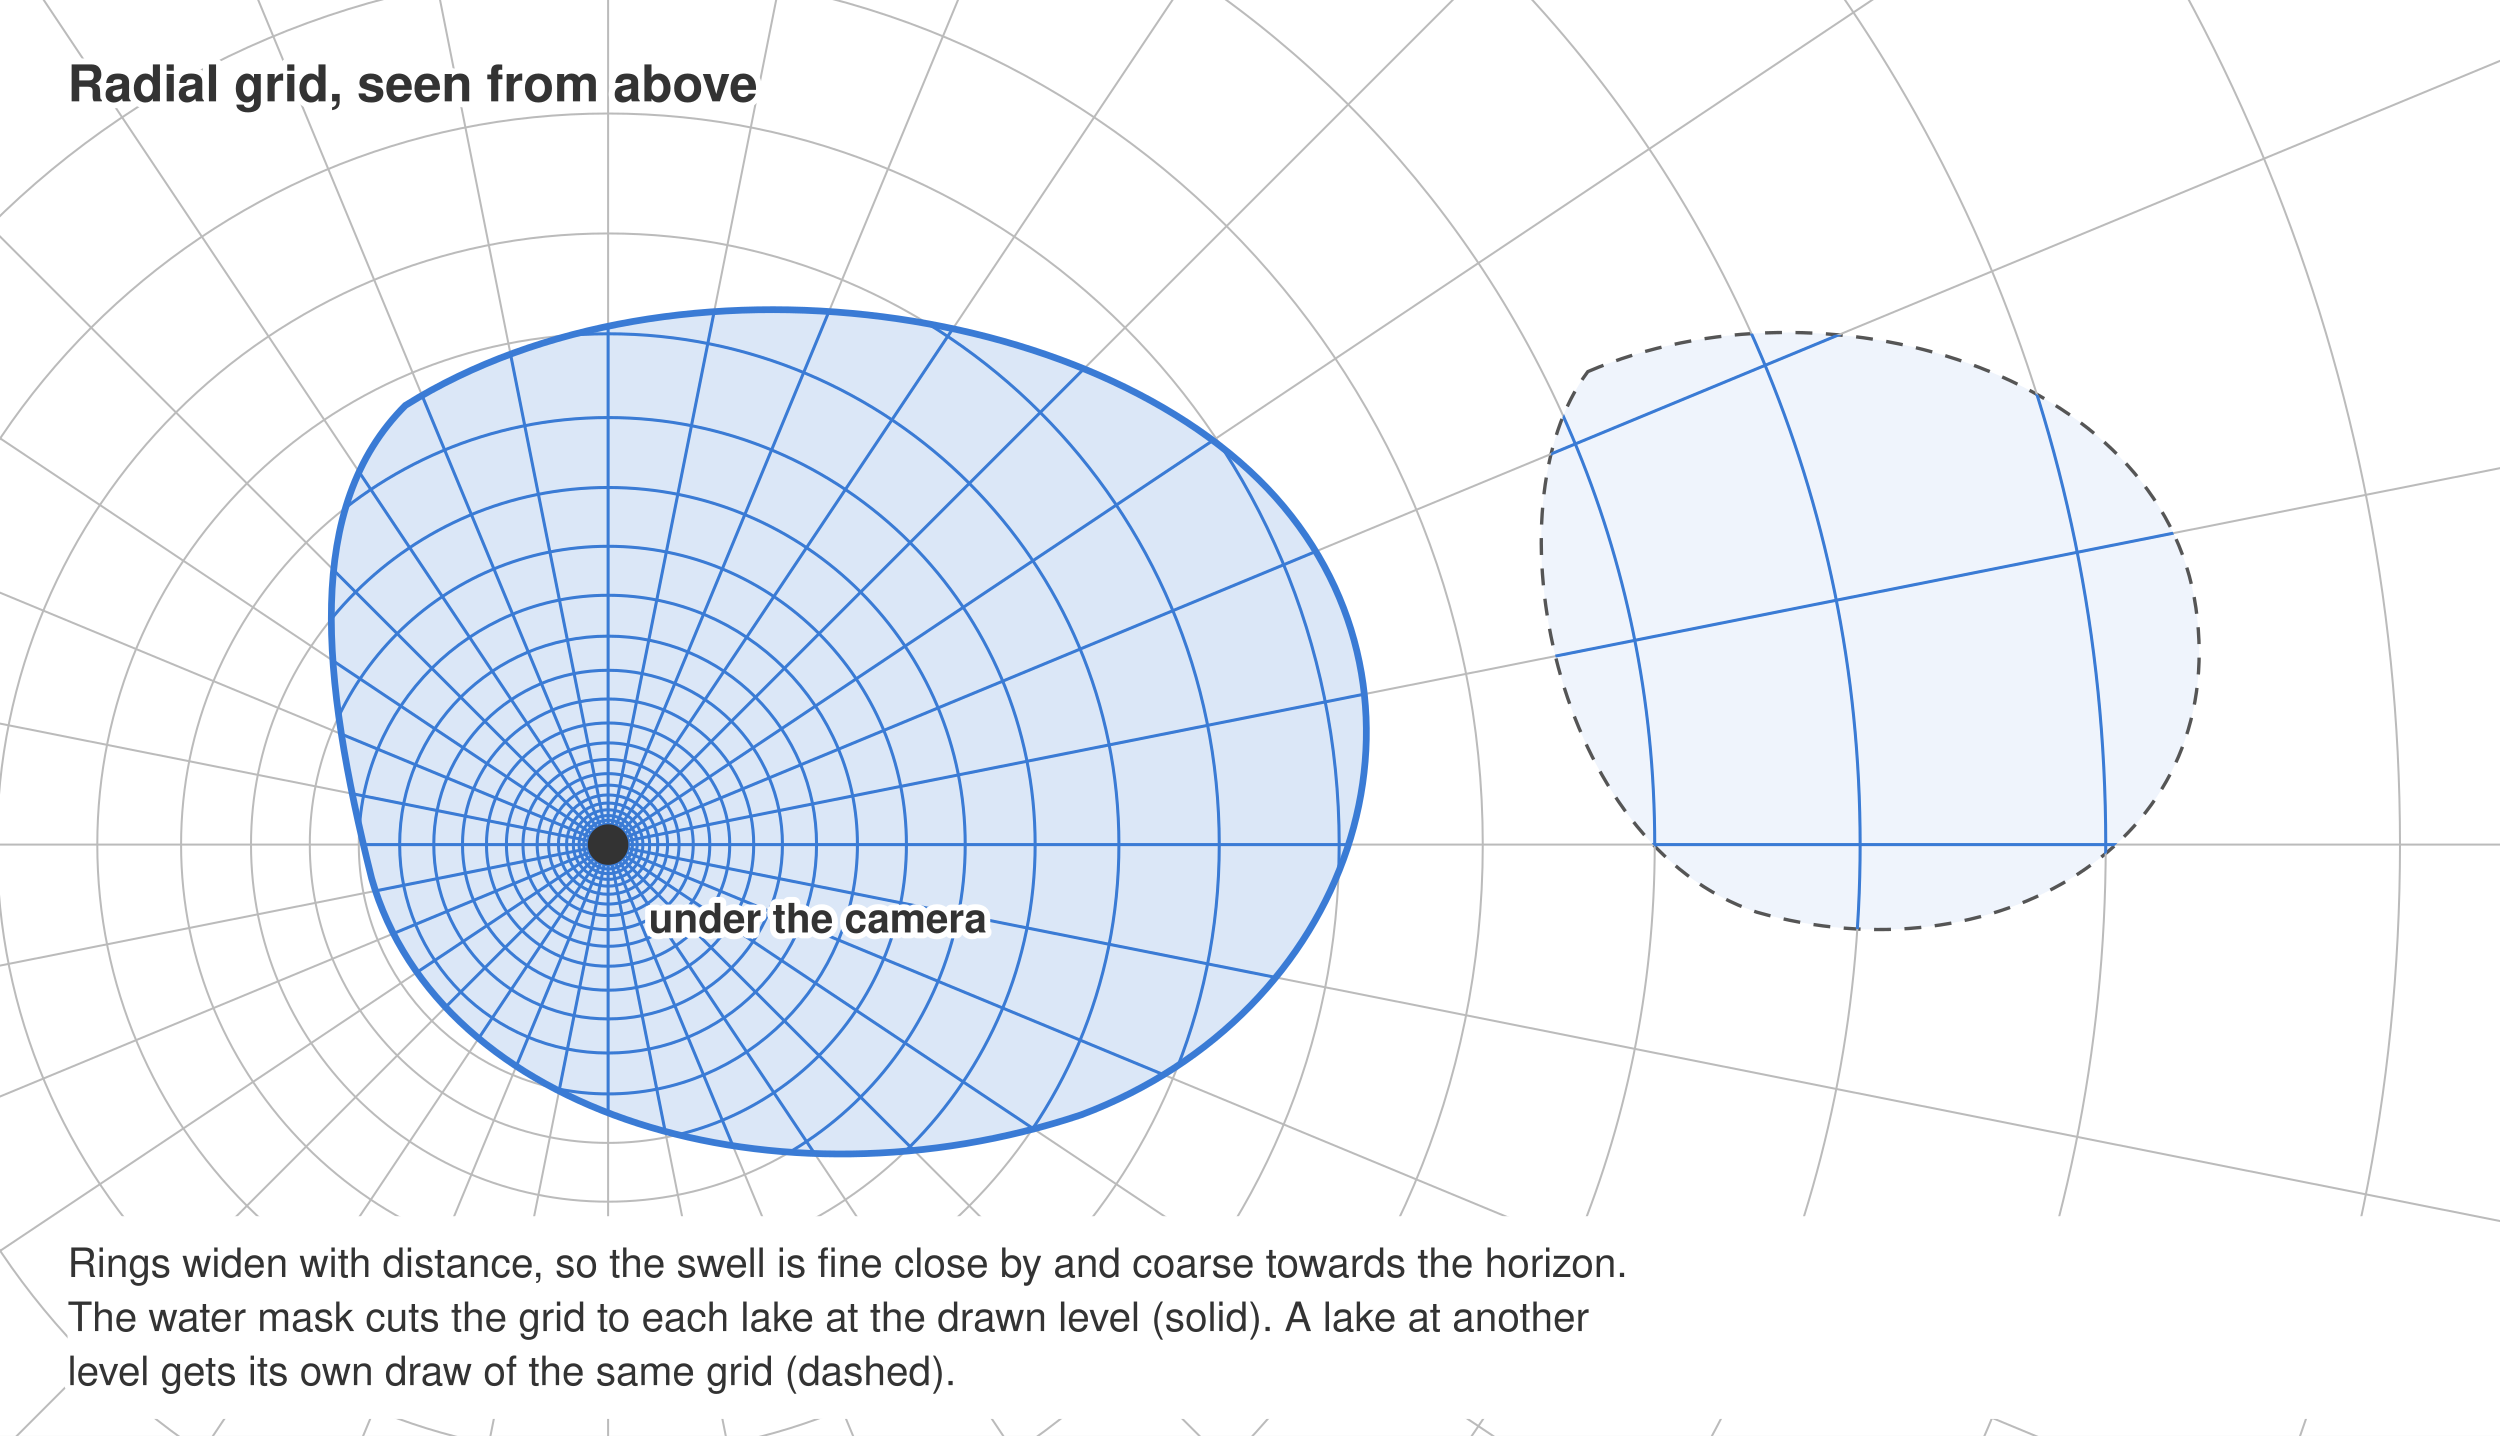
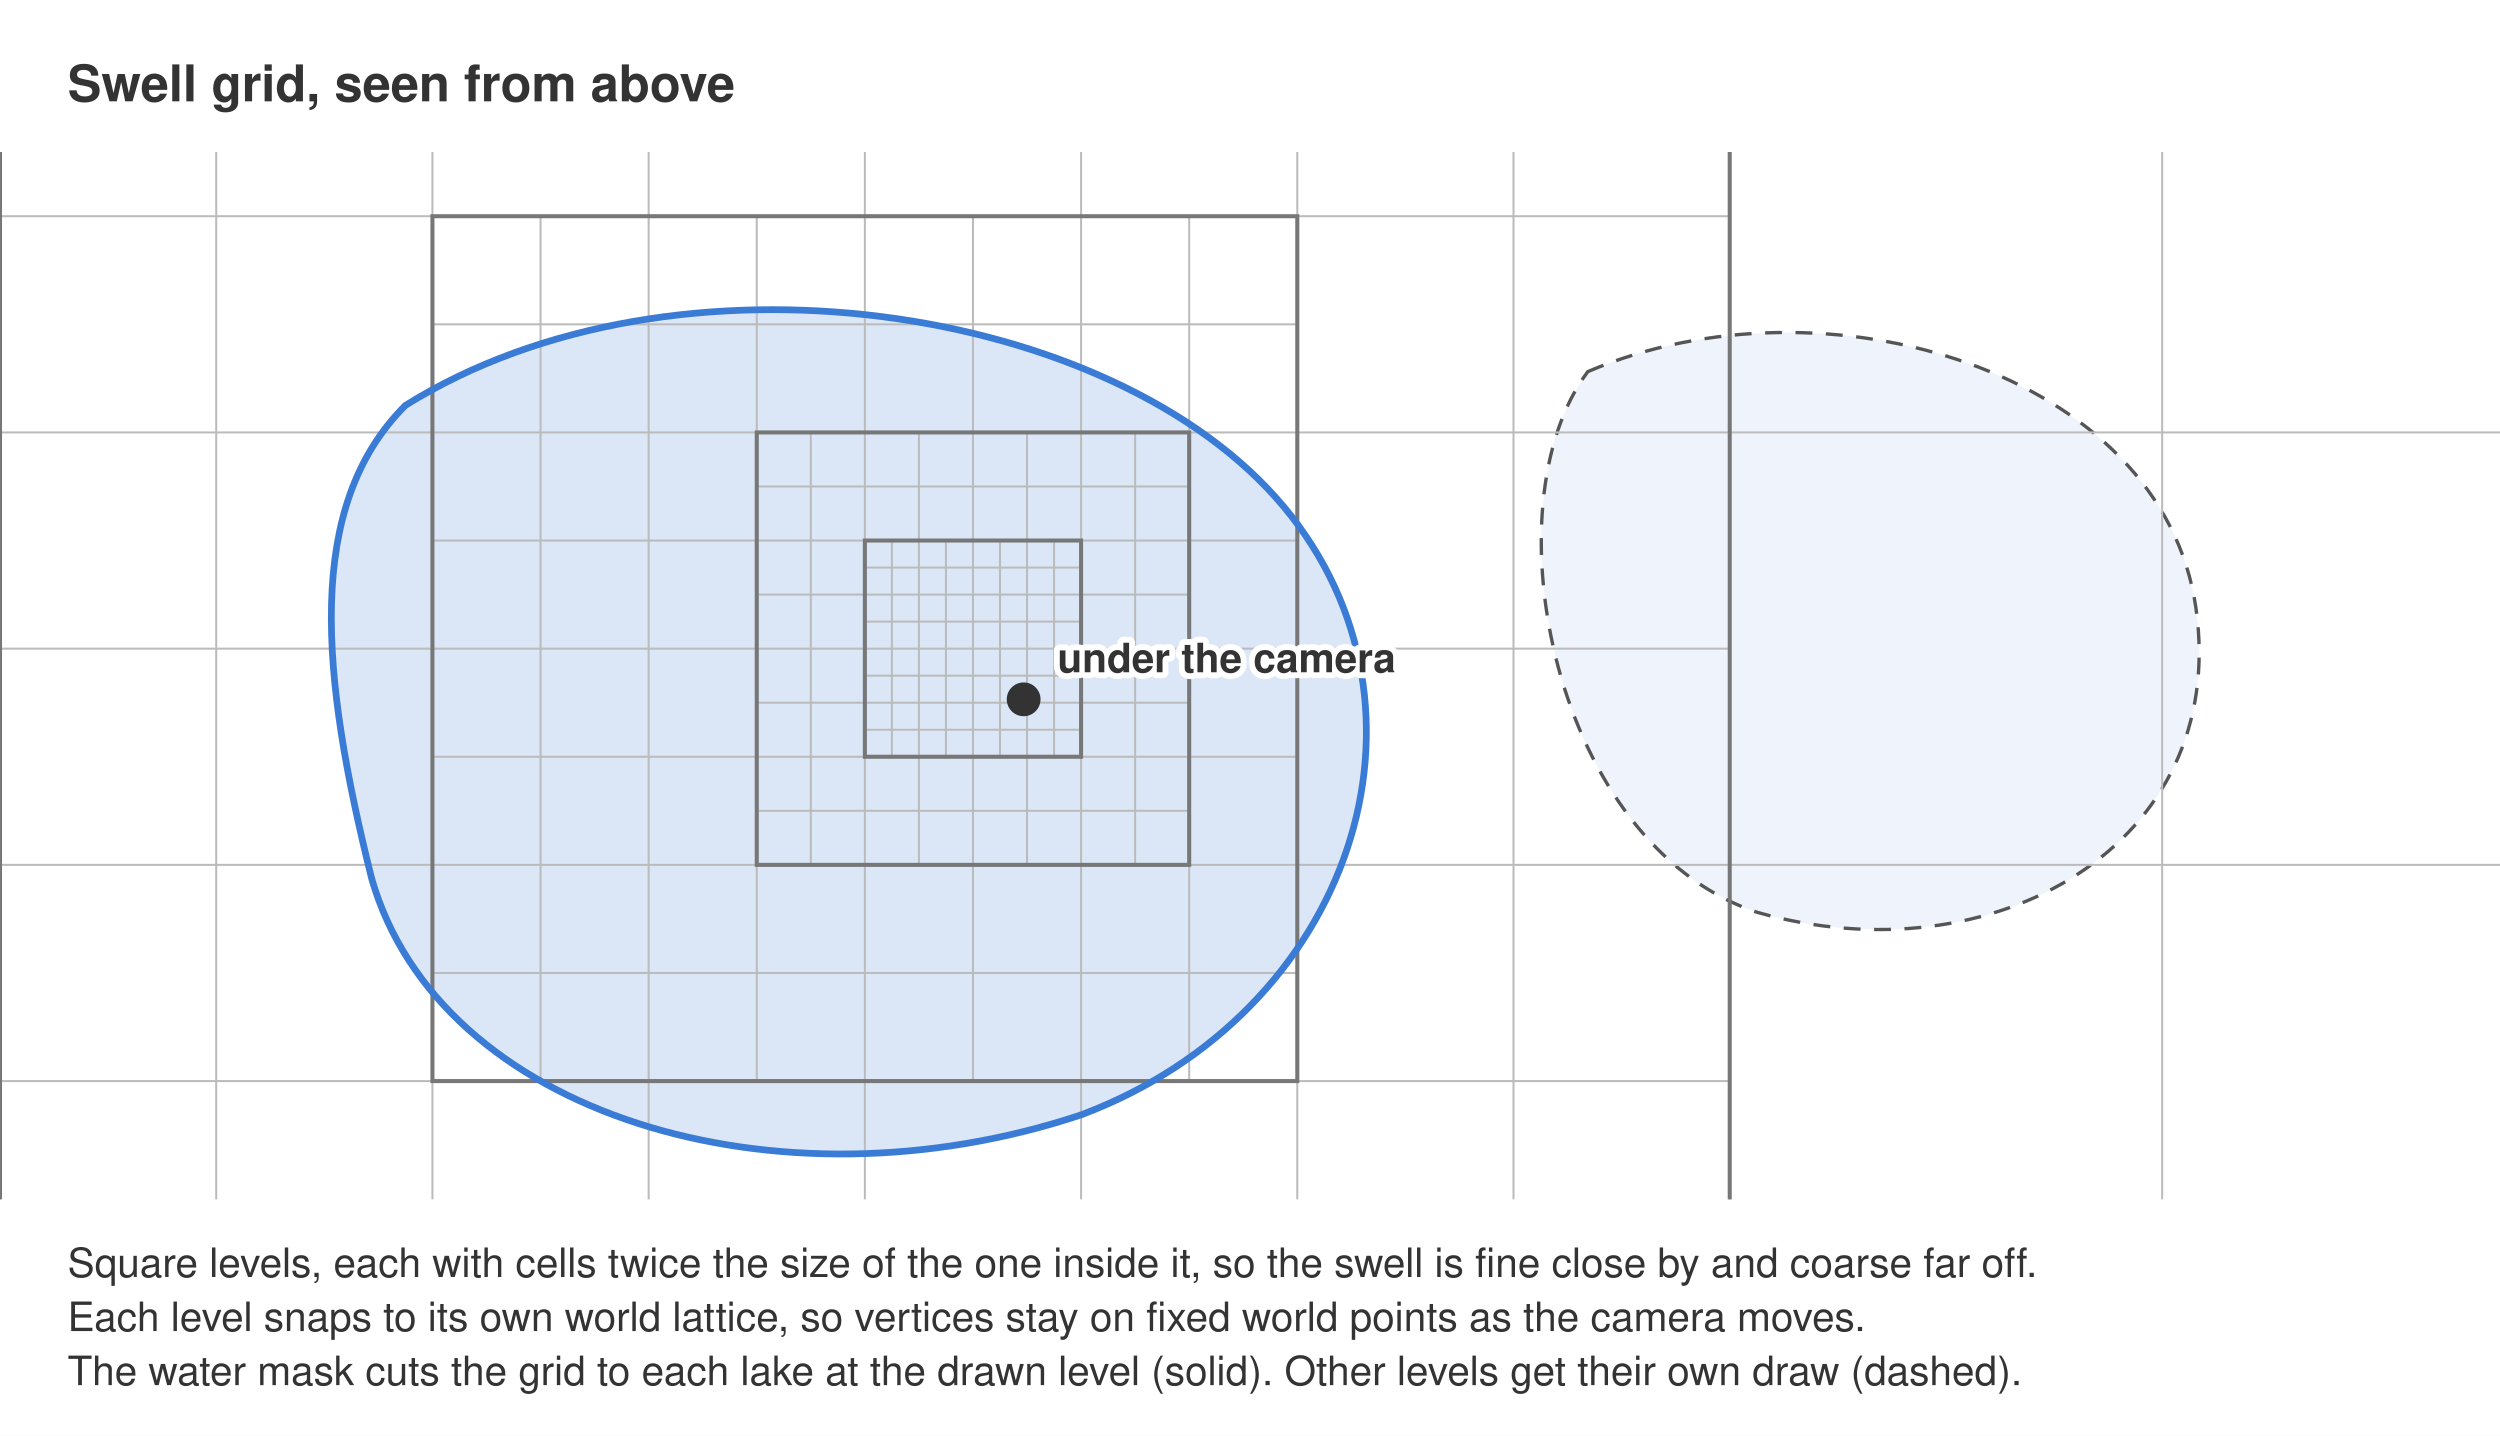
<svg xmlns="http://www.w3.org/2000/svg" width="740" height="425" viewBox="0 0 740 425">
  <rect width="100%" height="100%" fill="#ffffff" />
-   <defs>
-     <marker id="arrow" viewBox="0 0 10 10" refX="9" refY="5" markerWidth="7" markerHeight="7" orient="auto-start-reverse">
-       <path d="M0,0 L10,5 L0,10 z" fill="#333" />
-     </marker>
-   </defs>
-   <clipPath id="lakes">
-     <path d="M120,120 C200,70 330,90 380,150 C430,210 400,300 320,330 C230,360 130,330 110,260 C95,200 90,150 120,120 Z" />
-     <path d="M470,110 C540,80 640,110 650,180 C660,250 590,290 520,270 C460,250 440,150 470,110 Z" />
+   <clipPath id="area">
+     <rect x="0" y="45.0" width="740" height="310.0" />
  </clipPath>
  <path d="M120,120 C200,70 330,90 380,150 C430,210 400,300 320,330 C230,360 130,330 110,260 C95,200 90,150 120,120 Z" fill="#3a7bd5" fill-opacity="0.18" />
  <path d="M470,110 C540,80 640,110 650,180 C660,250 590,290 520,270 C460,250 440,150 470,110 Z" fill="#3a7bd5" fill-opacity="0.08" stroke="#555" stroke-dasharray="5 4" />
-   <g stroke="#bbb" stroke-width="0.6">
-     <circle cx="180" cy="250" r="6.0" fill="none" />
-     <circle cx="180" cy="250" r="7.2" fill="none" />
-     <circle cx="180" cy="250" r="8.6" fill="none" />
-     <circle cx="180" cy="250" r="10.3" fill="none" />
-     <circle cx="180" cy="250" r="12.3" fill="none" />
-     <circle cx="180" cy="250" r="14.7" fill="none" />
-     <circle cx="180" cy="250" r="17.6" fill="none" />
-     <circle cx="180" cy="250" r="21.0" fill="none" />
-     <circle cx="180" cy="250" r="25.2" fill="none" />
-     <circle cx="180" cy="250" r="30.1" fill="none" />
-     <circle cx="180" cy="250" r="36.0" fill="none" />
-     <circle cx="180" cy="250" r="43.1" fill="none" />
-     <circle cx="180" cy="250" r="51.6" fill="none" />
-     <circle cx="180" cy="250" r="61.7" fill="none" />
-     <circle cx="180" cy="250" r="73.8" fill="none" />
-     <circle cx="180" cy="250" r="88.3" fill="none" />
-     <circle cx="180" cy="250" r="105.7" fill="none" />
-     <circle cx="180" cy="250" r="126.4" fill="none" />
-     <circle cx="180" cy="250" r="151.2" fill="none" />
-     <circle cx="180" cy="250" r="180.9" fill="none" />
-     <circle cx="180" cy="250" r="216.4" fill="none" />
-     <circle cx="180" cy="250" r="258.9" fill="none" />
-     <circle cx="180" cy="250" r="309.8" fill="none" />
-     <circle cx="180" cy="250" r="370.6" fill="none" />
-     <circle cx="180" cy="250" r="443.3" fill="none" />
-     <circle cx="180" cy="250" r="530.4" fill="none" />
-     <circle cx="180" cy="250" r="634.5" fill="none" />
-     <line x1="180" y1="250" x2="880.0" y2="250.0" />
-     <line x1="180" y1="250" x2="866.5" y2="386.6" />
-     <line x1="180" y1="250" x2="826.7" y2="517.9" />
-     <line x1="180" y1="250" x2="762.0" y2="638.9" />
-     <line x1="180" y1="250" x2="675.0" y2="745.0" />
-     <line x1="180" y1="250" x2="568.9" y2="832.0" />
-     <line x1="180" y1="250" x2="447.9" y2="896.7" />
-     <line x1="180" y1="250" x2="316.6" y2="936.5" />
-     <line x1="180" y1="250" x2="180.0" y2="950.0" />
-     <line x1="180" y1="250" x2="43.4" y2="936.5" />
-     <line x1="180" y1="250" x2="-87.9" y2="896.7" />
-     <line x1="180" y1="250" x2="-208.9" y2="832.0" />
-     <line x1="180" y1="250" x2="-315.0" y2="745.0" />
-     <line x1="180" y1="250" x2="-402.0" y2="638.9" />
-     <line x1="180" y1="250" x2="-466.7" y2="517.9" />
-     <line x1="180" y1="250" x2="-506.5" y2="386.6" />
-     <line x1="180" y1="250" x2="-520.0" y2="250.0" />
-     <line x1="180" y1="250" x2="-506.5" y2="113.4" />
-     <line x1="180" y1="250" x2="-466.7" y2="-17.9" />
-     <line x1="180" y1="250" x2="-402.0" y2="-138.9" />
-     <line x1="180" y1="250" x2="-315.0" y2="-245.0" />
-     <line x1="180" y1="250" x2="-208.9" y2="-332.0" />
-     <line x1="180" y1="250" x2="-87.9" y2="-396.7" />
-     <line x1="180" y1="250" x2="43.4" y2="-436.5" />
-     <line x1="180" y1="250" x2="180.0" y2="-450.0" />
-     <line x1="180" y1="250" x2="316.6" y2="-436.5" />
-     <line x1="180" y1="250" x2="447.9" y2="-396.7" />
-     <line x1="180" y1="250" x2="568.9" y2="-332.0" />
-     <line x1="180" y1="250" x2="675.0" y2="-245.0" />
-     <line x1="180" y1="250" x2="762.0" y2="-138.9" />
-     <line x1="180" y1="250" x2="826.7" y2="-17.9" />
-     <line x1="180" y1="250" x2="866.5" y2="113.4" />
-   </g>
-   <g stroke="#3a7bd5" stroke-width="0.9" clip-path="url(#lakes)">
-     <circle cx="180" cy="250" r="6.0" fill="none" />
-     <circle cx="180" cy="250" r="7.2" fill="none" />
-     <circle cx="180" cy="250" r="8.6" fill="none" />
-     <circle cx="180" cy="250" r="10.3" fill="none" />
-     <circle cx="180" cy="250" r="12.3" fill="none" />
-     <circle cx="180" cy="250" r="14.7" fill="none" />
-     <circle cx="180" cy="250" r="17.6" fill="none" />
-     <circle cx="180" cy="250" r="21.0" fill="none" />
-     <circle cx="180" cy="250" r="25.2" fill="none" />
-     <circle cx="180" cy="250" r="30.1" fill="none" />
-     <circle cx="180" cy="250" r="36.0" fill="none" />
-     <circle cx="180" cy="250" r="43.1" fill="none" />
-     <circle cx="180" cy="250" r="51.6" fill="none" />
-     <circle cx="180" cy="250" r="61.7" fill="none" />
-     <circle cx="180" cy="250" r="73.8" fill="none" />
-     <circle cx="180" cy="250" r="88.3" fill="none" />
-     <circle cx="180" cy="250" r="105.7" fill="none" />
-     <circle cx="180" cy="250" r="126.4" fill="none" />
-     <circle cx="180" cy="250" r="151.2" fill="none" />
-     <circle cx="180" cy="250" r="180.9" fill="none" />
-     <circle cx="180" cy="250" r="216.4" fill="none" />
-     <circle cx="180" cy="250" r="258.9" fill="none" />
-     <circle cx="180" cy="250" r="309.8" fill="none" />
-     <circle cx="180" cy="250" r="370.6" fill="none" />
-     <circle cx="180" cy="250" r="443.3" fill="none" />
-     <circle cx="180" cy="250" r="530.4" fill="none" />
-     <circle cx="180" cy="250" r="634.5" fill="none" />
-     <line x1="180" y1="250" x2="880.0" y2="250.0" />
-     <line x1="180" y1="250" x2="866.5" y2="386.6" />
-     <line x1="180" y1="250" x2="826.7" y2="517.9" />
-     <line x1="180" y1="250" x2="762.0" y2="638.9" />
-     <line x1="180" y1="250" x2="675.0" y2="745.0" />
-     <line x1="180" y1="250" x2="568.9" y2="832.0" />
-     <line x1="180" y1="250" x2="447.9" y2="896.7" />
-     <line x1="180" y1="250" x2="316.6" y2="936.5" />
-     <line x1="180" y1="250" x2="180.0" y2="950.0" />
-     <line x1="180" y1="250" x2="43.4" y2="936.5" />
-     <line x1="180" y1="250" x2="-87.9" y2="896.7" />
-     <line x1="180" y1="250" x2="-208.9" y2="832.0" />
-     <line x1="180" y1="250" x2="-315.0" y2="745.0" />
-     <line x1="180" y1="250" x2="-402.0" y2="638.9" />
-     <line x1="180" y1="250" x2="-466.7" y2="517.9" />
-     <line x1="180" y1="250" x2="-506.5" y2="386.6" />
-     <line x1="180" y1="250" x2="-520.0" y2="250.0" />
-     <line x1="180" y1="250" x2="-506.5" y2="113.4" />
-     <line x1="180" y1="250" x2="-466.7" y2="-17.9" />
-     <line x1="180" y1="250" x2="-402.0" y2="-138.9" />
-     <line x1="180" y1="250" x2="-315.0" y2="-245.0" />
-     <line x1="180" y1="250" x2="-208.9" y2="-332.0" />
-     <line x1="180" y1="250" x2="-87.9" y2="-396.7" />
-     <line x1="180" y1="250" x2="43.4" y2="-436.5" />
-     <line x1="180" y1="250" x2="180.0" y2="-450.0" />
-     <line x1="180" y1="250" x2="316.6" y2="-436.5" />
-     <line x1="180" y1="250" x2="447.9" y2="-396.7" />
-     <line x1="180" y1="250" x2="568.9" y2="-332.0" />
-     <line x1="180" y1="250" x2="675.0" y2="-245.0" />
-     <line x1="180" y1="250" x2="762.0" y2="-138.9" />
-     <line x1="180" y1="250" x2="826.7" y2="-17.9" />
-     <line x1="180" y1="250" x2="866.5" y2="113.4" />
+   <g clip-path="url(#area)">
+     <g stroke="#bbb" stroke-width="0.6">
+       <line x1="256.0" y1="160.0" x2="256.0" y2="224.0" />
+       <line x1="256.0" y1="160.0" x2="320.0" y2="160.0" />
+       <line x1="264.0" y1="160.0" x2="264.0" y2="224.0" />
+       <line x1="256.0" y1="168.0" x2="320.0" y2="168.0" />
+       <line x1="272.0" y1="160.0" x2="272.0" y2="224.0" />
+       <line x1="256.0" y1="176.0" x2="320.0" y2="176.0" />
+       <line x1="280.0" y1="160.0" x2="280.0" y2="224.0" />
+       <line x1="256.0" y1="184.0" x2="320.0" y2="184.0" />
+       <line x1="288.0" y1="160.0" x2="288.0" y2="224.0" />
+       <line x1="256.0" y1="192.0" x2="320.0" y2="192.0" />
+       <line x1="296.0" y1="160.0" x2="296.0" y2="224.0" />
+       <line x1="256.0" y1="200.0" x2="320.0" y2="200.0" />
+       <line x1="304.0" y1="160.0" x2="304.0" y2="224.0" />
+       <line x1="256.0" y1="208.0" x2="320.0" y2="208.0" />
+       <line x1="312.0" y1="160.0" x2="312.0" y2="224.0" />
+       <line x1="256.0" y1="216.0" x2="320.0" y2="216.0" />
+       <line x1="320.0" y1="160.0" x2="320.0" y2="224.0" />
+       <line x1="256.0" y1="224.0" x2="320.0" y2="224.0" />
+     </g>
+     <g stroke="#bbb" stroke-width="0.6">
+       <line x1="224.0" y1="128.0" x2="224.0" y2="256.0" />
+       <line x1="224.0" y1="128.0" x2="352.0" y2="128.0" />
+       <line x1="240.0" y1="128.0" x2="240.0" y2="256.0" />
+       <line x1="224.0" y1="144.0" x2="352.0" y2="144.0" />
+       <line x1="256.0" y1="128.0" x2="256.0" y2="256.0" />
+       <line x1="224.0" y1="160.0" x2="352.0" y2="160.0" />
+       <line x1="272.0" y1="128.0" x2="272.0" y2="160.0" />
+       <line x1="272.0" y1="224.0" x2="272.0" y2="256.0" />
+       <line x1="224.0" y1="176.0" x2="256.0" y2="176.0" />
+       <line x1="320.0" y1="176.0" x2="352.0" y2="176.0" />
+       <line x1="288.0" y1="128.0" x2="288.0" y2="160.0" />
+       <line x1="288.0" y1="224.0" x2="288.0" y2="256.0" />
+       <line x1="224.0" y1="192.0" x2="256.0" y2="192.0" />
+       <line x1="320.0" y1="192.0" x2="352.0" y2="192.0" />
+       <line x1="304.0" y1="128.0" x2="304.0" y2="160.0" />
+       <line x1="304.0" y1="224.0" x2="304.0" y2="256.0" />
+       <line x1="224.0" y1="208.0" x2="256.0" y2="208.0" />
+       <line x1="320.0" y1="208.0" x2="352.0" y2="208.0" />
+       <line x1="320.0" y1="128.0" x2="320.0" y2="256.0" />
+       <line x1="224.0" y1="224.0" x2="352.0" y2="224.0" />
+       <line x1="336.0" y1="128.0" x2="336.0" y2="256.0" />
+       <line x1="224.0" y1="240.0" x2="352.0" y2="240.0" />
+       <line x1="352.0" y1="128.0" x2="352.0" y2="256.0" />
+       <line x1="224.0" y1="256.0" x2="352.0" y2="256.0" />
+     </g>
+     <g stroke="#bbb" stroke-width="0.6">
+       <line x1="128.0" y1="64.0" x2="128.0" y2="320.0" />
+       <line x1="128.0" y1="64.0" x2="384.0" y2="64.0" />
+       <line x1="160.0" y1="64.0" x2="160.0" y2="320.0" />
+       <line x1="128.0" y1="96.0" x2="384.0" y2="96.0" />
+       <line x1="192.0" y1="64.0" x2="192.0" y2="320.0" />
+       <line x1="128.0" y1="128.0" x2="384.0" y2="128.0" />
+       <line x1="224.0" y1="64.0" x2="224.0" y2="320.0" />
+       <line x1="128.0" y1="160.0" x2="224.0" y2="160.0" />
+       <line x1="352.0" y1="160.0" x2="384.0" y2="160.0" />
+       <line x1="256.0" y1="64.0" x2="256.0" y2="128.0" />
+       <line x1="256.0" y1="256.0" x2="256.0" y2="320.0" />
+       <line x1="128.0" y1="192.0" x2="224.0" y2="192.0" />
+       <line x1="352.0" y1="192.0" x2="384.0" y2="192.0" />
+       <line x1="288.0" y1="64.0" x2="288.0" y2="128.0" />
+       <line x1="288.0" y1="256.0" x2="288.0" y2="320.0" />
+       <line x1="128.0" y1="224.0" x2="224.0" y2="224.0" />
+       <line x1="352.0" y1="224.0" x2="384.0" y2="224.0" />
+       <line x1="320.0" y1="64.0" x2="320.0" y2="128.0" />
+       <line x1="320.0" y1="256.0" x2="320.0" y2="320.0" />
+       <line x1="128.0" y1="256.0" x2="384.0" y2="256.0" />
+       <line x1="352.0" y1="64.0" x2="352.0" y2="320.0" />
+       <line x1="128.0" y1="288.0" x2="384.0" y2="288.0" />
+       <line x1="384.0" y1="64.0" x2="384.0" y2="320.0" />
+       <line x1="128.0" y1="320.0" x2="384.0" y2="320.0" />
+     </g>
+     <g stroke="#bbb" stroke-width="0.6">
+       <line x1="0.0" y1="-128.0" x2="0.0" y2="384.0" />
+       <line x1="0.0" y1="-128.0" x2="512.0" y2="-128.0" />
+       <line x1="64.0" y1="-128.0" x2="64.0" y2="384.0" />
+       <line x1="0.0" y1="-64.0" x2="512.0" y2="-64.0" />
+       <line x1="128.0" y1="-128.0" x2="128.0" y2="384.0" />
+       <line x1="0.0" y1="0.0" x2="512.0" y2="0.0" />
+       <line x1="192.0" y1="-128.0" x2="192.0" y2="64.0" />
+       <line x1="192.0" y1="320.0" x2="192.0" y2="384.0" />
+       <line x1="0.0" y1="64.0" x2="512.0" y2="64.0" />
+       <line x1="256.0" y1="-128.0" x2="256.0" y2="64.0" />
+       <line x1="256.0" y1="320.0" x2="256.0" y2="384.0" />
+       <line x1="0.0" y1="128.0" x2="128.0" y2="128.0" />
+       <line x1="384.0" y1="128.0" x2="512.0" y2="128.0" />
+       <line x1="320.0" y1="-128.0" x2="320.0" y2="64.0" />
+       <line x1="320.0" y1="320.0" x2="320.0" y2="384.0" />
+       <line x1="0.0" y1="192.0" x2="128.0" y2="192.0" />
+       <line x1="384.0" y1="192.0" x2="512.0" y2="192.0" />
+       <line x1="384.0" y1="-128.0" x2="384.0" y2="384.0" />
+       <line x1="0.0" y1="256.0" x2="128.0" y2="256.0" />
+       <line x1="384.0" y1="256.0" x2="512.0" y2="256.0" />
+       <line x1="448.0" y1="-128.0" x2="448.0" y2="384.0" />
+       <line x1="0.0" y1="320.0" x2="512.0" y2="320.0" />
+       <line x1="512.0" y1="-128.0" x2="512.0" y2="384.0" />
+       <line x1="0.0" y1="384.0" x2="512.0" y2="384.0" />
+     </g>
+     <g stroke="#bbb" stroke-width="0.6">
+       <line x1="-256.0" y1="-512.0" x2="-256.0" y2="512.0" />
+       <line x1="-256.0" y1="-512.0" x2="768.0" y2="-512.0" />
+       <line x1="-128.0" y1="-512.0" x2="-128.0" y2="512.0" />
+       <line x1="-256.0" y1="-384.0" x2="768.0" y2="-384.0" />
+       <line x1="0.0" y1="-512.0" x2="0.0" y2="512.0" />
+       <line x1="-256.0" y1="-256.0" x2="768.0" y2="-256.0" />
+       <line x1="128.0" y1="-512.0" x2="128.0" y2="-128.0" />
+       <line x1="128.0" y1="384.0" x2="128.0" y2="512.0" />
+       <line x1="-256.0" y1="-128.0" x2="768.0" y2="-128.0" />
+       <line x1="256.0" y1="-512.0" x2="256.0" y2="-128.0" />
+       <line x1="256.0" y1="384.0" x2="256.0" y2="512.0" />
+       <line x1="-256.0" y1="0.0" x2="0.0" y2="0.0" />
+       <line x1="512.0" y1="0.0" x2="768.0" y2="0.0" />
+       <line x1="384.0" y1="-512.0" x2="384.0" y2="-128.0" />
+       <line x1="384.0" y1="384.0" x2="384.0" y2="512.0" />
+       <line x1="-256.0" y1="128.0" x2="0.0" y2="128.0" />
+       <line x1="512.0" y1="128.0" x2="768.0" y2="128.0" />
+       <line x1="512.0" y1="-512.0" x2="512.0" y2="512.0" />
+       <line x1="-256.0" y1="256.0" x2="0.0" y2="256.0" />
+       <line x1="512.0" y1="256.0" x2="768.0" y2="256.0" />
+       <line x1="640.0" y1="-512.0" x2="640.0" y2="512.0" />
+       <line x1="-256.0" y1="384.0" x2="768.0" y2="384.0" />
+       <line x1="768.0" y1="-512.0" x2="768.0" y2="512.0" />
+       <line x1="-256.0" y1="512.0" x2="768.0" y2="512.0" />
+     </g>
+     <rect x="256.0" y="160.0" width="64.0" height="64.0" fill="none" stroke="#777" stroke-width="1.2" />
+     <rect x="224.0" y="128.0" width="128.0" height="128.0" fill="none" stroke="#777" stroke-width="1.2" />
+     <rect x="128.0" y="64.0" width="256.0" height="256.0" fill="none" stroke="#777" stroke-width="1.2" />
+     <rect x="0.0" y="-128.0" width="512.0" height="512.0" fill="none" stroke="#777" stroke-width="1.2" />
+     <rect x="-256.0" y="-512.0" width="1024.0" height="1024.0" fill="none" stroke="#777" stroke-width="1.2" />
  </g>
  <path d="M120,120 C200,70 330,90 380,150 C430,210 400,300 320,330 C230,360 130,330 110,260 C95,200 90,150 120,120 Z" fill="none" stroke="#3a7bd5" stroke-width="2" />
-   <circle cx="180" cy="250" r="6" fill="#333" />
+   <circle cx="303.0" cy="207.0" r="5" fill="#333" />
+   <text x="313.0" y="199.0" font-family="Segoe UI, Helvetica, Arial, sans-serif" font-size="12" fill="#333" font-weight="bold" text-anchor="start" stroke="#ffffff" stroke-width="3.5" stroke-linejoin="round" paint-order="stroke">under the camera</text>
  <rect x="20" y="360" width="700" height="60" fill="#fff" />
-   <text x="192" y="276" font-family="Segoe UI, Helvetica, Arial, sans-serif" font-size="12" fill="#333" font-weight="bold" text-anchor="start" stroke="#ffffff" stroke-width="3.5" stroke-linejoin="round" paint-order="stroke">under the camera</text>
-   <text x="20" y="378" font-family="Segoe UI, Helvetica, Arial, sans-serif" font-size="12" fill="#333" font-weight="normal" text-anchor="start" stroke="#ffffff" stroke-width="3.5" stroke-linejoin="round" paint-order="stroke">Rings widen with distance, so the swell is fine close by and coarse towards the horizon.</text>
-   <text x="20" y="394" font-family="Segoe UI, Helvetica, Arial, sans-serif" font-size="12" fill="#333" font-weight="normal" text-anchor="start" stroke="#ffffff" stroke-width="3.5" stroke-linejoin="round" paint-order="stroke">The water mask cuts the grid to each lake at the drawn level (solid). A lake at another</text>
-   <text x="20" y="410" font-family="Segoe UI, Helvetica, Arial, sans-serif" font-size="12" fill="#333" font-weight="normal" text-anchor="start" stroke="#ffffff" stroke-width="3.5" stroke-linejoin="round" paint-order="stroke">level gets its own draw of the same grid (dashed).</text>
-   <text x="20" y="30" font-family="Segoe UI, Helvetica, Arial, sans-serif" font-size="15" fill="#333" font-weight="bold" text-anchor="start" stroke="#ffffff" stroke-width="3.5" stroke-linejoin="round" paint-order="stroke">Radial grid, seen from above</text>
+   <text x="20" y="378" font-family="Segoe UI, Helvetica, Arial, sans-serif" font-size="12" fill="#333" font-weight="normal" text-anchor="start" stroke="#ffffff" stroke-width="3.5" stroke-linejoin="round" paint-order="stroke">Square levels, each with cells twice the size of the one inside it, so the swell is fine close by and coarse far off.</text>
+   <text x="20" y="394" font-family="Segoe UI, Helvetica, Arial, sans-serif" font-size="12" fill="#333" font-weight="normal" text-anchor="start" stroke="#ffffff" stroke-width="3.5" stroke-linejoin="round" paint-order="stroke">Each level snaps to its own world lattice, so vertices stay on fixed world points as the camera moves.</text>
+   <text x="20" y="410" font-family="Segoe UI, Helvetica, Arial, sans-serif" font-size="12" fill="#333" font-weight="normal" text-anchor="start" stroke="#ffffff" stroke-width="3.5" stroke-linejoin="round" paint-order="stroke">The water mask cuts the grid to each lake at the drawn level (solid). Other levels get their own draw (dashed).</text>
+   <text x="20" y="30" font-family="Segoe UI, Helvetica, Arial, sans-serif" font-size="15" fill="#333" font-weight="bold" text-anchor="start" stroke="#ffffff" stroke-width="3.5" stroke-linejoin="round" paint-order="stroke">Swell grid, seen from above</text>
</svg>
